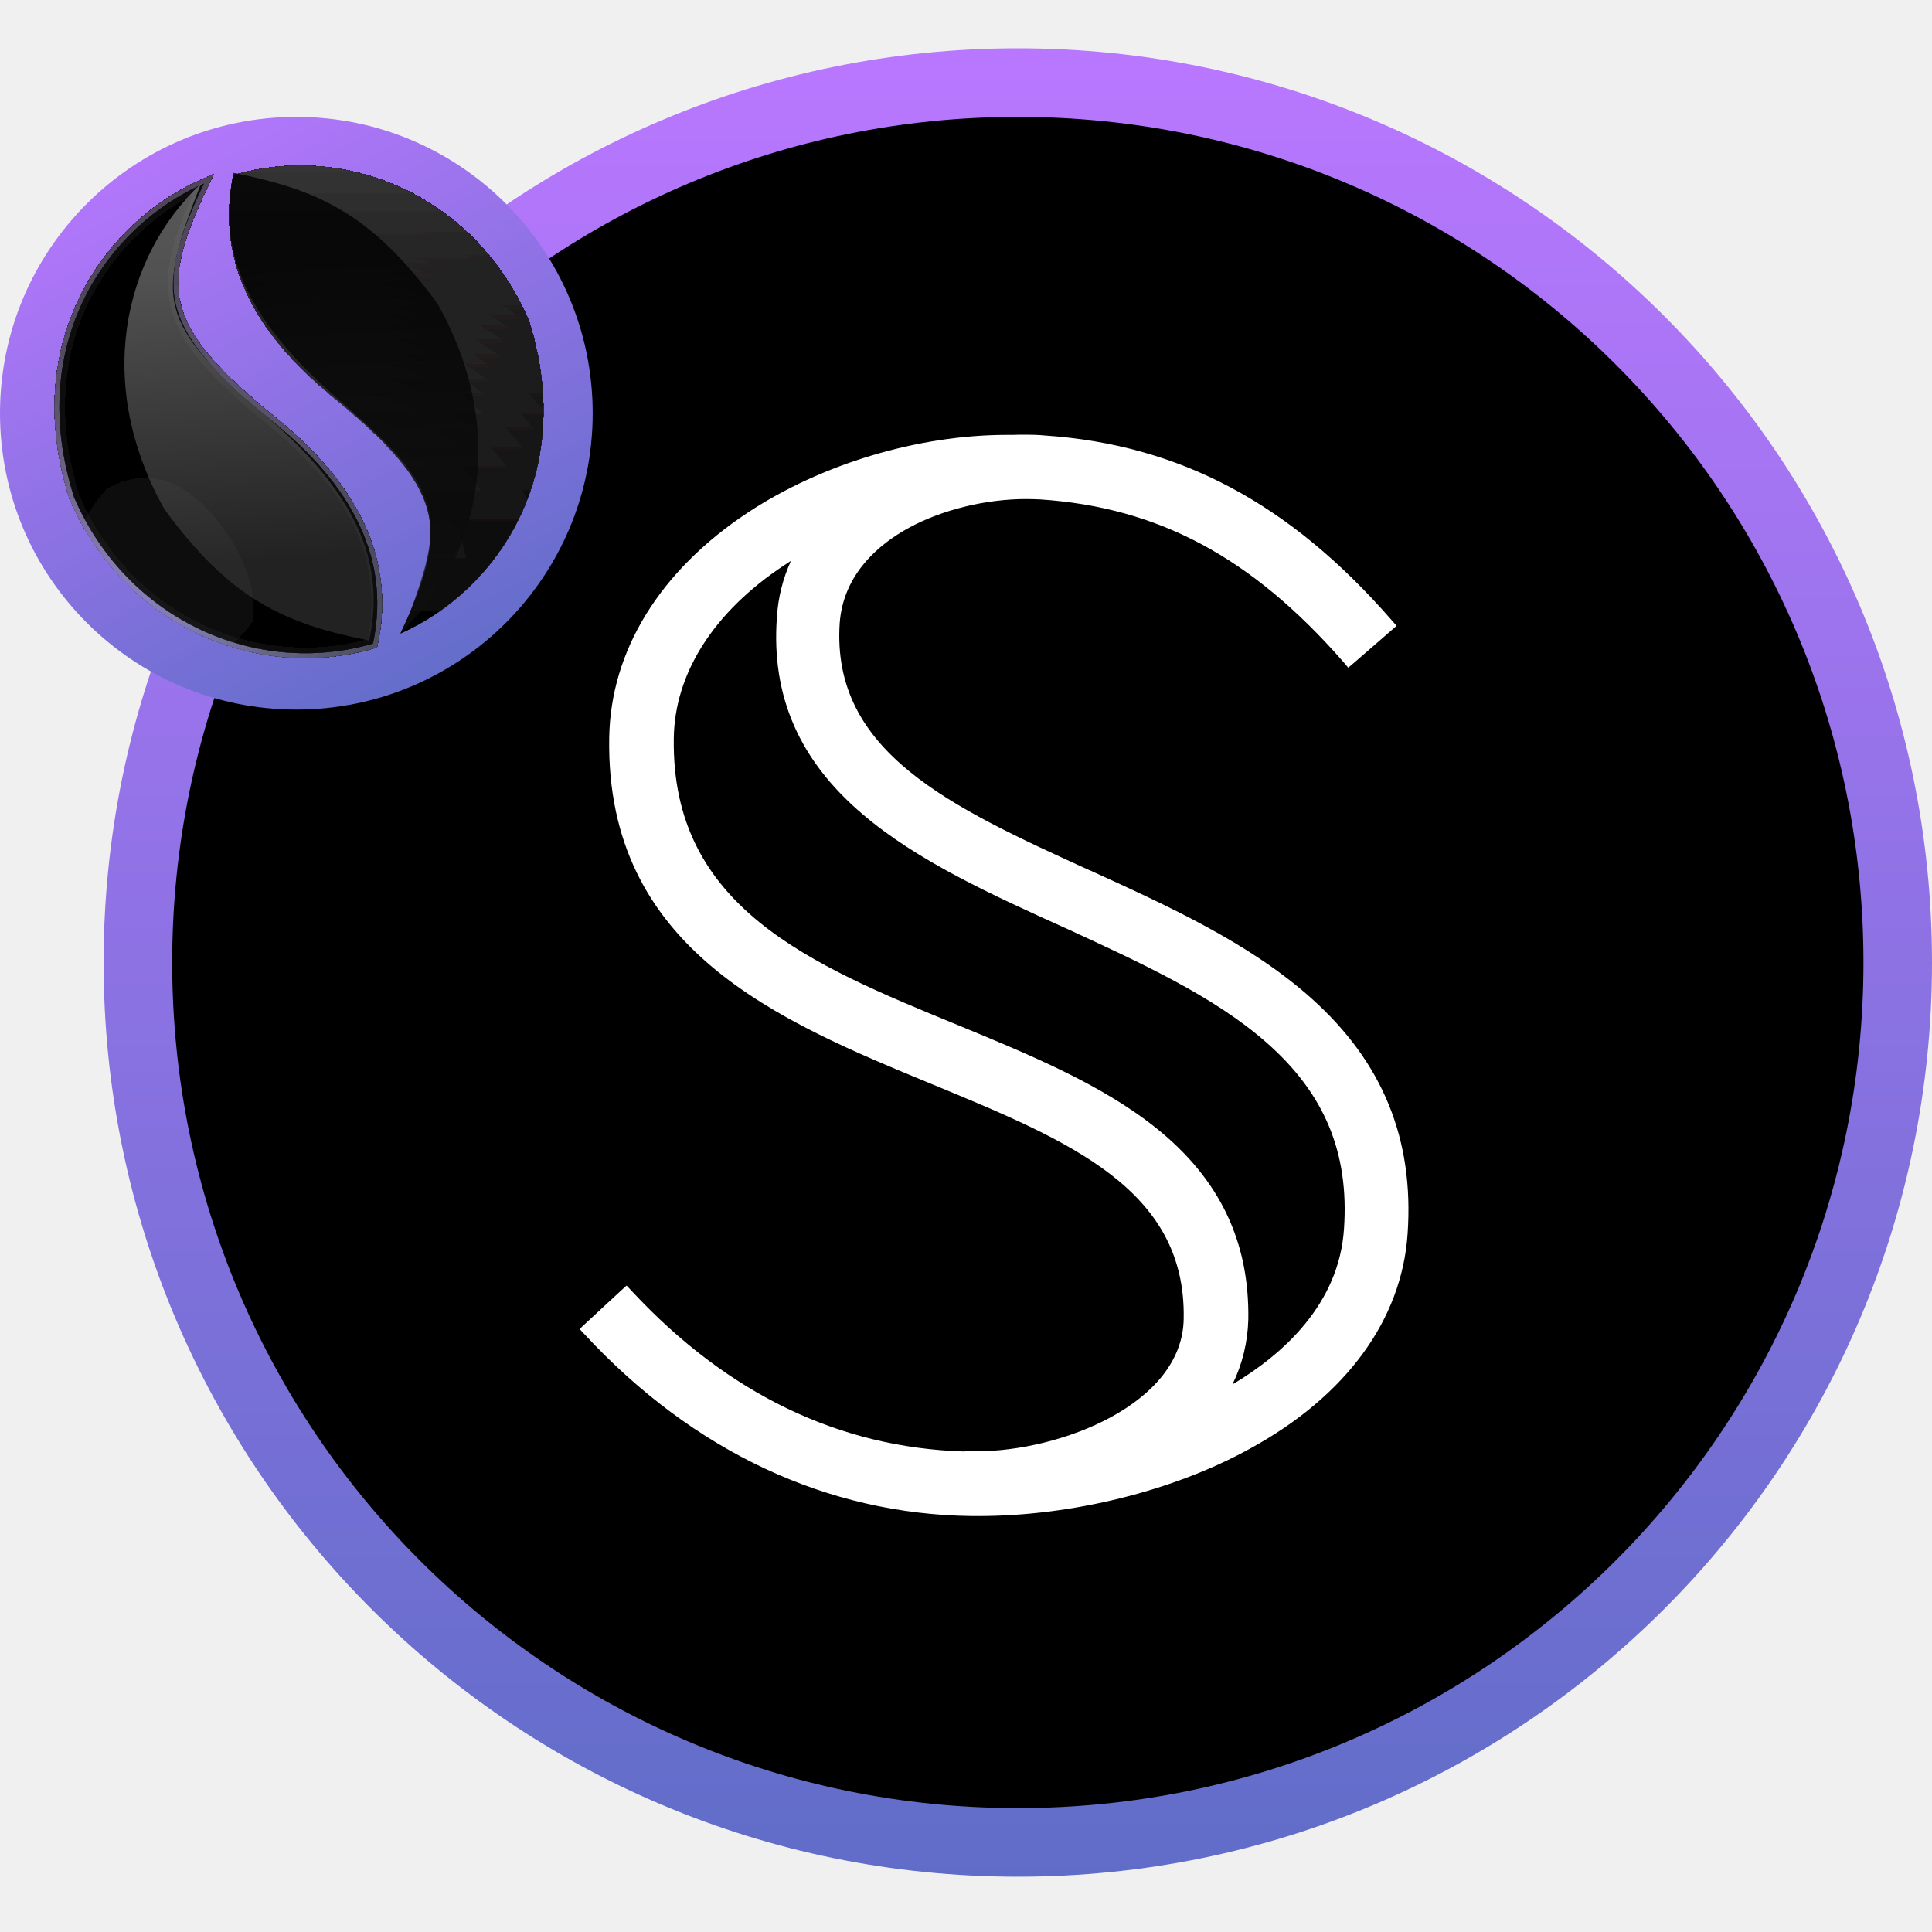
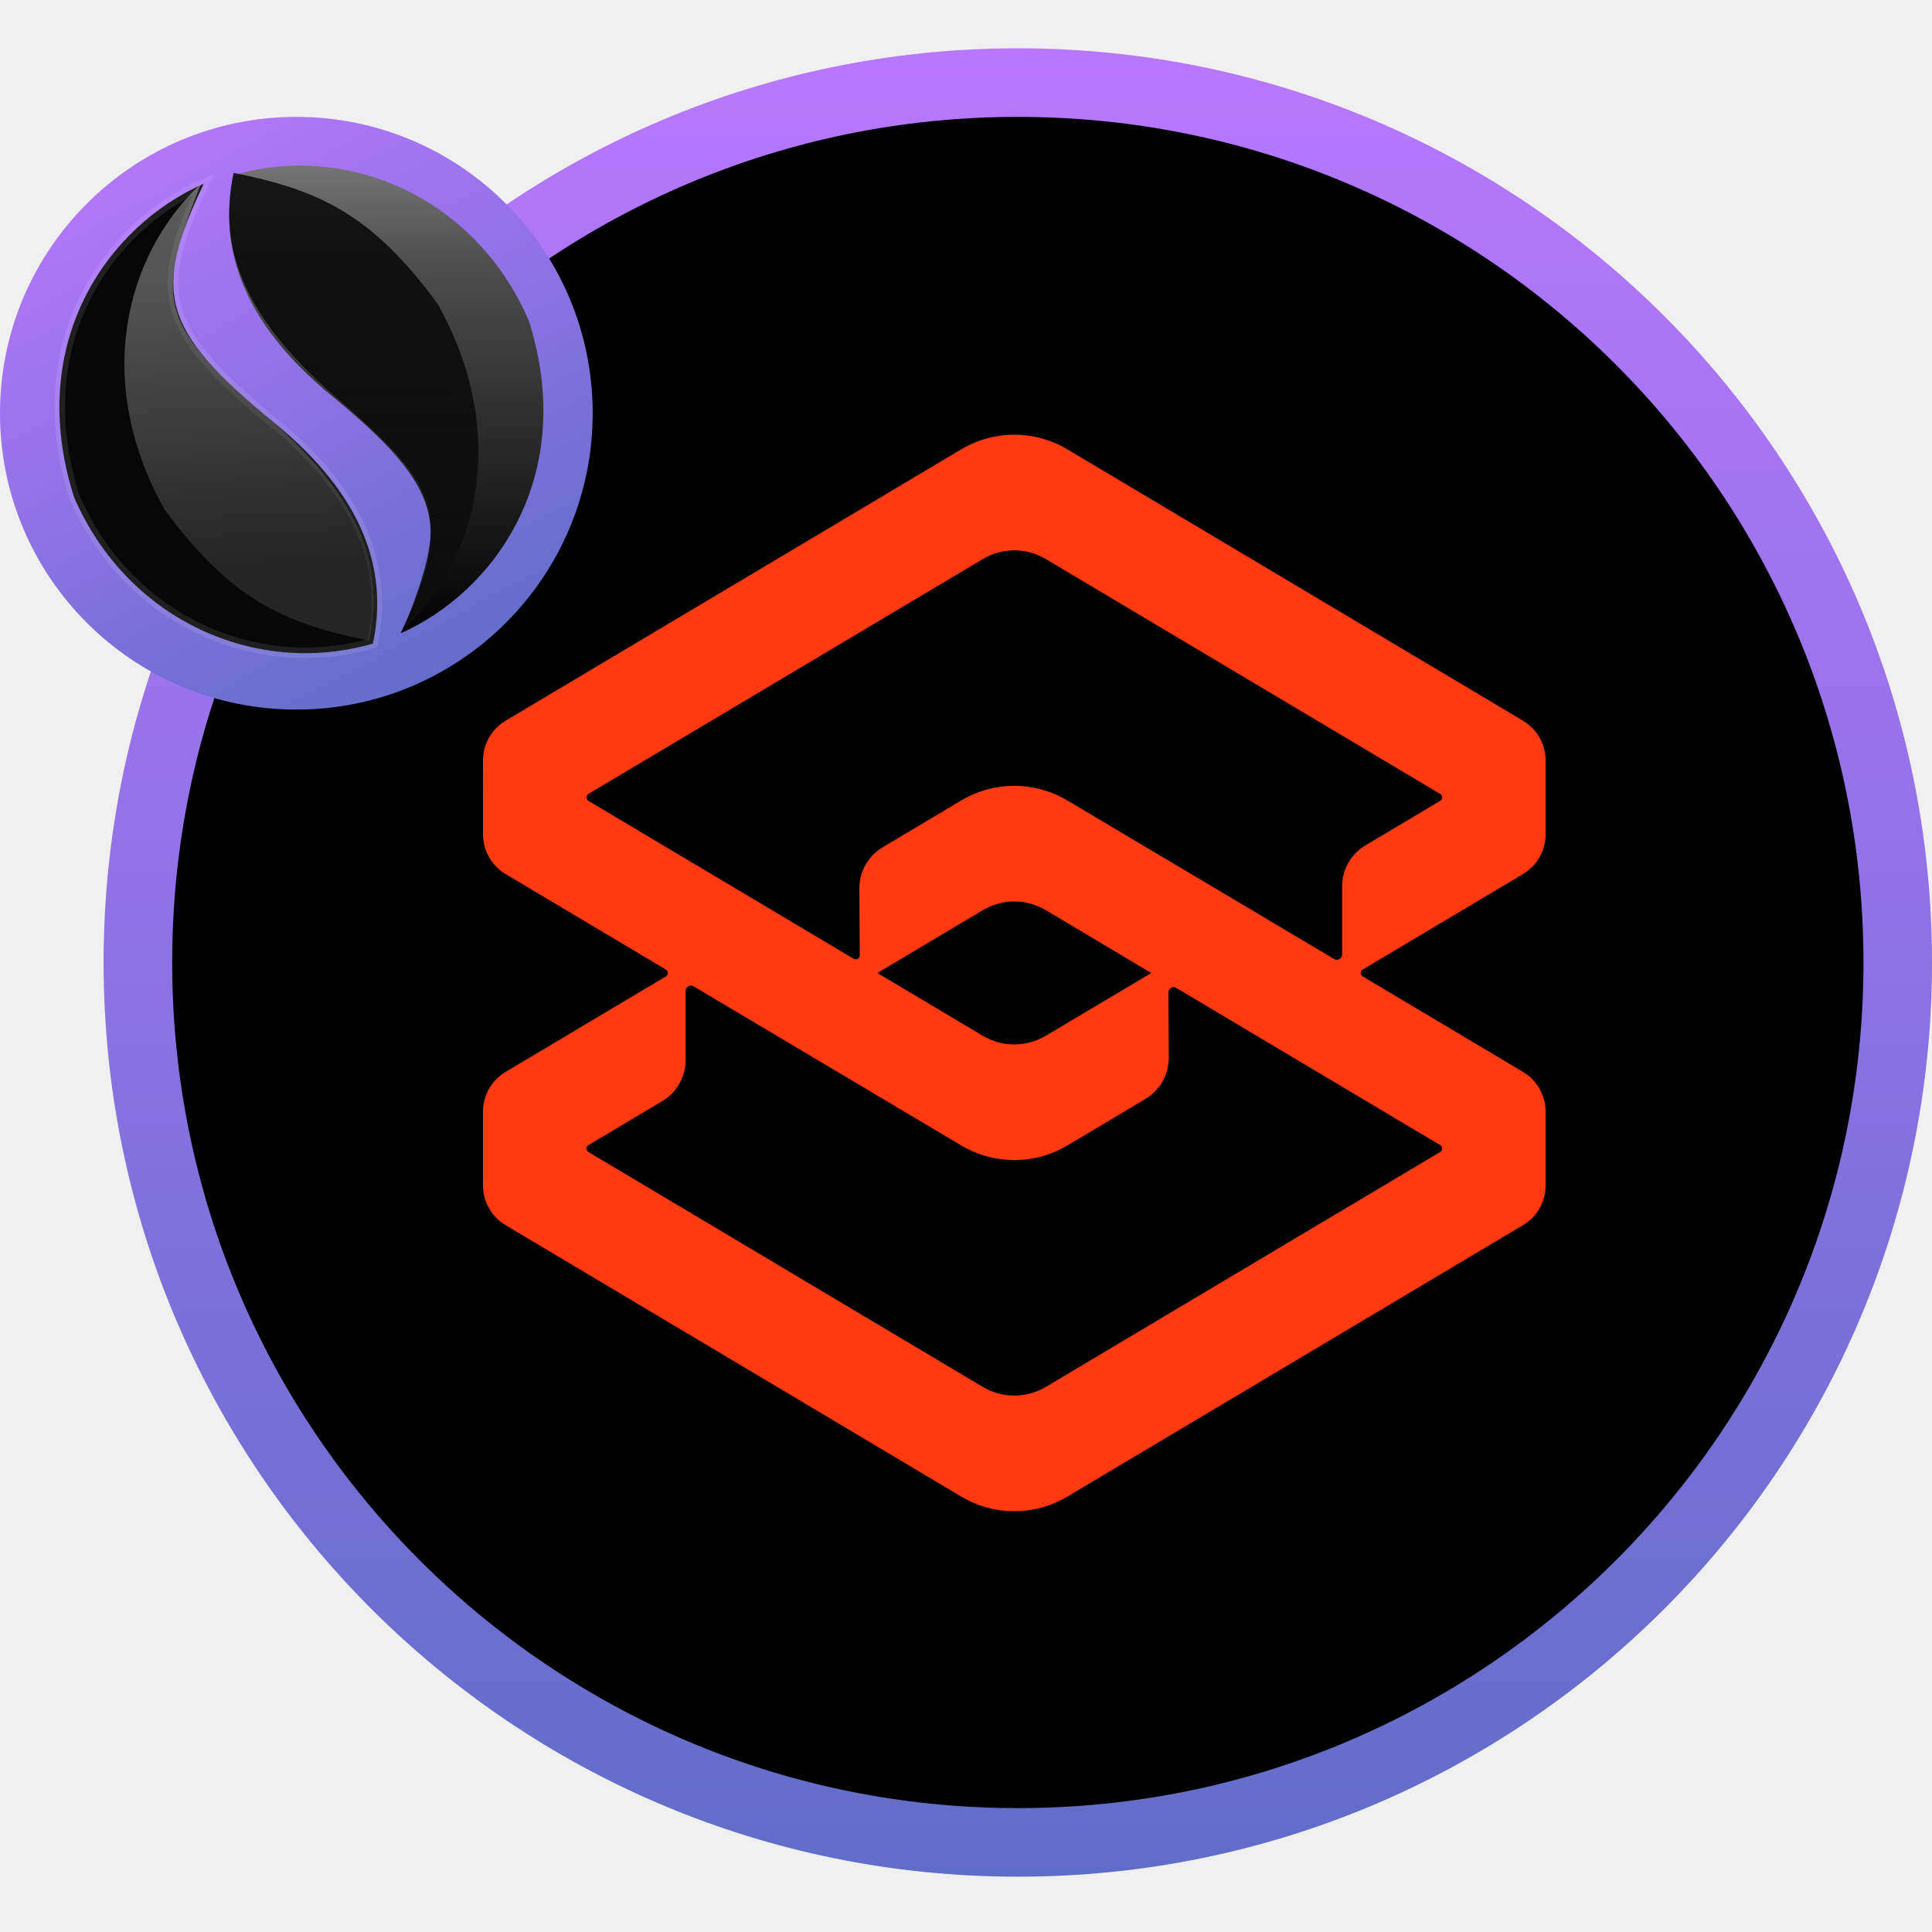
<svg xmlns="http://www.w3.org/2000/svg" width="40" height="40" viewBox="0 0 40 40" fill="none">
-   <path d="M21.073 38.855C31.526 38.855 40 30.381 40 19.927C40 9.474 31.526 1 21.073 1C10.619 1 2.145 9.474 2.145 19.927C2.145 30.381 10.619 38.855 21.073 38.855Z" fill="url(#paint0_linear_4159_2699)" />
+   <path d="M21.073 38.855C31.526 38.855 40 30.381 40 19.927C40 9.474 31.526 1 21.073 1C10.619 1 2.145 9.474 2.145 19.927C2.145 30.381 10.619 38.855 21.073 38.855Z" fill="url(#paint0_linear_1210_3748)" />
  <path d="M21.073 37.435C30.742 37.435 38.581 29.597 38.581 19.927C38.581 10.258 30.742 2.42 21.073 2.42C11.403 2.42 3.565 10.258 3.565 19.927C3.565 29.597 11.403 37.435 21.073 37.435Z" fill="black" />
-   <path d="M6.136 14.691C9.524 14.691 12.271 11.944 12.271 8.555C12.271 5.167 9.524 2.42 6.136 2.42C2.747 2.42 0 5.167 0 8.555C0 11.944 2.747 14.691 6.136 14.691Z" fill="url(#paint1_linear_4159_2699)" />
-   <g filter="url(#filter0_i_4159_2699)">
-     <path d="M4.833 3.628C4.516 5.136 5.023 6.678 6.853 8.182C9.219 10.125 9.334 10.908 8.295 13.112C10.258 12.242 11.96 9.835 10.95 6.644C9.854 4.092 7.199 2.932 4.833 3.628Z" fill="url(#paint2_linear_4159_2699)" />
+   <path d="M6.136 14.691C9.524 14.691 12.271 11.944 12.271 8.555C12.271 5.167 9.524 2.42 6.136 2.42C2.747 2.42 0 5.167 0 8.555C0 11.944 2.747 14.691 6.136 14.691Z" fill="url(#paint1_linear_1210_3748)" />
+   <path d="M4.833 3.628C4.516 5.136 5.023 6.678 6.853 8.182C9.219 10.125 9.334 10.908 8.295 13.112C10.257 12.242 11.96 9.835 10.95 6.644C9.854 4.092 7.199 2.932 4.833 3.628Z" fill="url(#paint2_linear_1210_3748)" />
+   <path d="M7.721 13.324C8.042 11.81 7.529 10.262 5.678 8.753C3.285 6.802 3.168 6.016 4.219 3.803C2.234 4.676 0.512 7.093 1.534 10.296C2.643 12.858 5.328 14.023 7.721 13.324Z" fill="#070707" />
+   <path d="M5.673 8.759C6.598 9.513 7.188 10.276 7.507 11.04C7.825 11.801 7.873 12.564 7.714 13.318C5.326 14.012 2.648 12.85 1.541 10.293C0.525 7.105 2.23 4.698 4.203 3.819C3.684 4.915 3.453 5.662 3.65 6.378C3.847 7.098 4.477 7.784 5.673 8.759Z" stroke="white" stroke-opacity="0.1" stroke-width="0.217" />
+   <path d="M4.836 3.579C6.59 3.929 7.698 4.427 9.063 6.296C10.515 8.883 9.963 11.514 8.351 13.038C9.283 10.646 9.223 10.177 6.971 8.236C4.72 6.296 4.585 4.829 4.836 3.579Z" fill="url(#paint3_linear_1210_3748)" fill-opacity="0.8" />
+   <path d="M7.644 13.262C5.886 12.912 4.775 12.414 3.406 10.545C1.949 7.957 2.543 5.327 4.16 3.803C3.225 6.195 3.246 6.664 5.503 8.604C7.761 10.545 7.896 12.012 7.644 13.262Z" fill="url(#paint4_linear_1210_3748)" fill-opacity="0.5" />
+   <g clip-path="url(#clip0_1210_3748)">
+     <path d="M32 15.747C32 15.405 31.824 15.096 31.53 14.92L22.099 9.303C21.421 8.899 20.579 8.899 19.901 9.303L10.47 14.92C10.18 15.094 10.005 15.398 10 15.736C10 16.148 10.001 16.824 10.001 17.237C9.989 17.593 10.167 17.916 10.47 18.098L13.786 20.073C13.84 20.105 13.84 20.184 13.786 20.216L10.47 22.191C10.177 22.366 10.001 22.674 10 23.016C10 23.435 10 24.121 10 24.54C10 24.884 10.176 25.193 10.47 25.367L19.901 30.985C20.24 31.187 20.62 31.288 21 31.288C21.381 31.288 21.76 31.187 22.099 30.985L31.53 25.367C31.824 25.193 32 24.884 32 24.54C32 24.121 32 23.435 32 23.016C31.999 22.674 31.823 22.366 31.53 22.191L28.214 20.216C28.16 20.184 28.16 20.105 28.214 20.073L31.53 18.098C31.824 17.922 32 17.613 32 17.271V15.747L32 15.747ZM20.347 18.844C20.549 18.725 20.774 18.664 21 18.664C21.226 18.664 21.451 18.725 21.653 18.844L23.835 20.145L21.653 21.444C21.25 21.684 20.75 21.684 20.347 21.444L18.165 20.145L20.347 18.844ZM29.817 23.708C29.871 23.74 29.871 23.819 29.817 23.851L21.653 28.714C21.25 28.954 20.75 28.954 20.347 28.714L12.183 23.851C12.129 23.819 12.129 23.74 12.183 23.708L13.713 22.796C14.012 22.618 14.195 22.296 14.195 21.947V20.514C14.195 20.43 14.287 20.377 14.36 20.421L19.901 23.715C20.24 23.917 20.62 24.018 21 24.018C21.381 24.018 21.76 23.917 22.099 23.715L23.716 22.752C24.017 22.573 24.2 22.247 24.198 21.897L24.19 20.548C24.189 20.463 24.282 20.411 24.354 20.454L29.817 23.708ZM27.787 19.762C27.787 19.847 27.695 19.899 27.623 19.856L22.099 16.573C21.421 16.169 20.579 16.169 19.901 16.573L18.274 17.542C17.973 17.721 17.79 18.047 17.792 18.397L17.8 19.778C17.8 19.843 17.73 19.883 17.674 19.85L12.183 16.581C12.129 16.548 12.129 16.47 12.183 16.437L20.347 11.575C20.549 11.454 20.774 11.394 21 11.394C21.226 11.394 21.451 11.454 21.653 11.575L29.817 16.437C29.871 16.47 29.871 16.548 29.817 16.581L28.269 17.503C27.97 17.681 27.787 18.003 27.787 18.351V19.762Z" fill="#FF3912" />
  </g>
-   <g filter="url(#filter1_i_4159_2699)">
-     <path d="M7.721 13.324C8.042 11.81 7.529 10.262 5.678 8.753C3.285 6.802 3.168 6.016 4.219 3.803C2.234 4.676 0.512 7.093 1.534 10.296C2.643 12.858 5.328 14.023 7.721 13.324Z" fill="#070707" />
-     <path d="M5.673 8.759C6.598 9.513 7.188 10.276 7.507 11.04C7.825 11.801 7.873 12.564 7.714 13.318C5.326 14.012 2.648 12.85 1.541 10.293C0.525 7.105 2.23 4.698 4.203 3.819C3.684 4.915 3.453 5.662 3.65 6.378C3.847 7.098 4.477 7.784 5.673 8.759Z" stroke="white" stroke-opacity="0.1" stroke-width="0.217" />
-   </g>
-   <path d="M4.836 3.579C6.59 3.928 7.698 4.427 9.063 6.295C10.515 8.883 9.963 11.514 8.351 13.038C9.283 10.646 9.223 10.177 6.971 8.236C4.72 6.295 4.585 4.829 4.836 3.579Z" fill="url(#paint3_linear_4159_2699)" fill-opacity="0.8" />
-   <path d="M7.644 13.262C5.886 12.912 4.775 12.414 3.406 10.545C1.949 7.957 2.543 5.327 4.16 3.803C3.225 6.195 3.246 6.664 5.503 8.604C7.761 10.545 7.896 12.012 7.644 13.262Z" fill="url(#paint4_linear_4159_2699)" fill-opacity="0.5" />
-   <path d="M27.15 20.668C25.869 19.524 24.191 18.76 22.566 18.02L22.553 18.016C19.687 16.708 17.209 15.576 17.385 12.9C17.461 11.88 18.202 11.264 18.81 10.932C19.495 10.556 20.404 10.332 21.244 10.332C21.344 10.332 21.445 10.336 21.541 10.34C23.987 10.504 25.916 11.54 27.802 13.692L27.914 13.824L28.046 13.712L28.783 13.072L28.915 12.956L28.799 12.824C26.697 10.416 24.415 9.204 21.625 9.016C21.505 9.004 21.376 9 21.236 9C21.152 9 21.06 9 20.964 9.004H20.844C19.014 9.004 17.009 9.604 15.483 10.612C13.662 11.816 12.641 13.472 12.613 15.276C12.54 19.664 16.132 21.14 19.299 22.448L19.307 22.452L19.339 22.464C22.141 23.624 24.559 24.624 24.507 27.304C24.483 29.072 21.953 30.048 20.215 30.048H20.143H19.971V30.052C17.381 29.976 15.067 28.86 13.093 26.744L12.973 26.616L12.845 26.732L12.128 27.396L12 27.516L12.12 27.644C14.362 30.056 17.129 31.352 20.123 31.388H20.259C22.193 31.388 24.295 30.868 25.881 29.992C27.866 28.908 29.023 27.328 29.143 25.544C29.279 23.584 28.627 21.988 27.15 20.668ZM17.853 16.852C18.994 17.828 20.54 18.528 22.033 19.204L22.061 19.216C23.642 19.944 25.14 20.632 26.225 21.588C27.426 22.644 27.934 23.868 27.826 25.44C27.726 26.996 26.569 28.036 25.516 28.664C25.72 28.248 25.832 27.796 25.845 27.316C25.869 25.7 25.248 24.408 23.943 23.36C22.802 22.444 21.288 21.824 19.823 21.22C16.776 19.968 13.898 18.784 13.95 15.288C13.966 13.944 14.774 12.672 16.228 11.708C16.276 11.676 16.324 11.644 16.376 11.612C16.204 11.988 16.108 12.38 16.084 12.792C15.968 14.412 16.548 15.74 17.853 16.852Z" fill="white" />
-   <filter id="filter0_i_4159_2699" filterUnits="userSpaceOnUse">
-     <feBlend mode="normal" in="SourceGraphic" in2="BackgroundImageFix" result="shape" />
-     <feColorMatrix in="SourceAlpha" type="matrix" values="0 0 0 0 0 0 0 0 0 0 0 0 0 0 0 0 0 0 127 0" result="hardAlpha" />
-     <feOffset dy="4.333" />
-     <feGaussianBlur stdDeviation="1.733" />
-     <feComposite in2="hardAlpha" operator="arithmetic" k2="-1" k3="1" />
-     <feColorMatrix type="matrix" values="0 0 0 0 0 0 0 0 0 0 0 0 0 0 0 0 0 0 0.8 0" />
-     <feBlend mode="normal" in2="shape" result="effect1_innerShadow_4159_2699" />
-   </filter>
-   <filter id="filter1_i_4159_2699">
-     <feBlend mode="normal" in="SourceGraphic" in2="BackgroundImageFix" result="shape" />
-     <feColorMatrix in="SourceAlpha" type="matrix" values="0 0 0 0 0 0 0 0 0 0 0 0 0 0 0 0 0 0 127 0" result="hardAlpha" />
-     <feOffset dy="4.333" />
-     <feGaussianBlur stdDeviation="1.733" />
-     <feComposite in2="hardAlpha" operator="arithmetic" k2="-1" k3="1" />
-     <feColorMatrix type="matrix" values="0 0 0 0 0 0 0 0 0 0 0 0 0 0 0 0 0 0 0.8 0" />
-     <feBlend mode="normal" in2="shape" result="effect1_innerShadow_4159_2699" />
-   </filter>
-   <linearGradient id="paint0_linear_4159_2699" x1="21.073" y1="1" x2="21.073" y2="38.855" gradientUnits="userSpaceOnUse">
-     <stop stop-color="#B977FF" />
-     <stop offset="1" stop-color="#606DC8" />
-   </linearGradient>
-   <linearGradient id="paint1_linear_4159_2699" x1="2.429" y1="2.42" x2="8.991" y2="14.691" gradientUnits="userSpaceOnUse">
-     <stop stop-color="#B977FF" />
-     <stop offset="1" stop-color="#606DC8" />
-   </linearGradient>
-   <linearGradient id="paint2_linear_4159_2699" x1="7.997" y1="3.429" x2="7.997" y2="13.112" gradientUnits="userSpaceOnUse">
-     <stop stop-color="#747474" />
-     <stop offset="0.211" stop-color="#4F4E4E" />
-     <stop offset="1" stop-color="#020202" />
-   </linearGradient>
-   <linearGradient id="paint3_linear_4159_2699" x1="7.825" y1="5.182" x2="8.263" y2="12.657" gradientUnits="userSpaceOnUse">
-     <stop />
-     <stop offset="1" stop-color="#0E0E0E" />
-   </linearGradient>
-   <linearGradient id="paint4_linear_4159_2699" x1="4.647" y1="11.658" x2="4.21" y2="4.184" gradientUnits="userSpaceOnUse">
-     <stop stop-color="#444444" />
-     <stop offset="0.79" stop-color="#A2A2A2" />
-     <stop offset="1" stop-color="#ADADAD" />
-   </linearGradient>
+   <defs>
+     <linearGradient id="paint0_linear_1210_3748" x1="21.073" y1="1" x2="21.073" y2="38.855" gradientUnits="userSpaceOnUse">
+       <stop stop-color="#B977FF" />
+       <stop offset="1" stop-color="#606DC8" />
+     </linearGradient>
+     <linearGradient id="paint1_linear_1210_3748" x1="2.429" y1="2.42" x2="8.991" y2="14.691" gradientUnits="userSpaceOnUse">
+       <stop stop-color="#B977FF" />
+       <stop offset="1" stop-color="#606DC8" />
+     </linearGradient>
+     <linearGradient id="paint2_linear_1210_3748" x1="7.997" y1="3.429" x2="7.997" y2="13.112" gradientUnits="userSpaceOnUse">
+       <stop stop-color="#747474" />
+       <stop offset="0.211" stop-color="#4F4E4E" />
+       <stop offset="1" stop-color="#020202" />
+     </linearGradient>
+     <linearGradient id="paint3_linear_1210_3748" x1="7.825" y1="5.182" x2="8.263" y2="12.657" gradientUnits="userSpaceOnUse">
+       <stop />
+       <stop offset="1" stop-color="#0E0E0E" />
+     </linearGradient>
+     <linearGradient id="paint4_linear_1210_3748" x1="4.647" y1="11.658" x2="4.21" y2="4.184" gradientUnits="userSpaceOnUse">
+       <stop stop-color="#444444" />
+       <stop offset="0.79" stop-color="#A2A2A2" />
+       <stop offset="1" stop-color="#ADADAD" />
+     </linearGradient>
+     <clipPath id="clip0_1210_3748">
+       <rect width="22" height="22.288" fill="white" transform="translate(10 9)" />
+     </clipPath>
+   </defs>
</svg>
